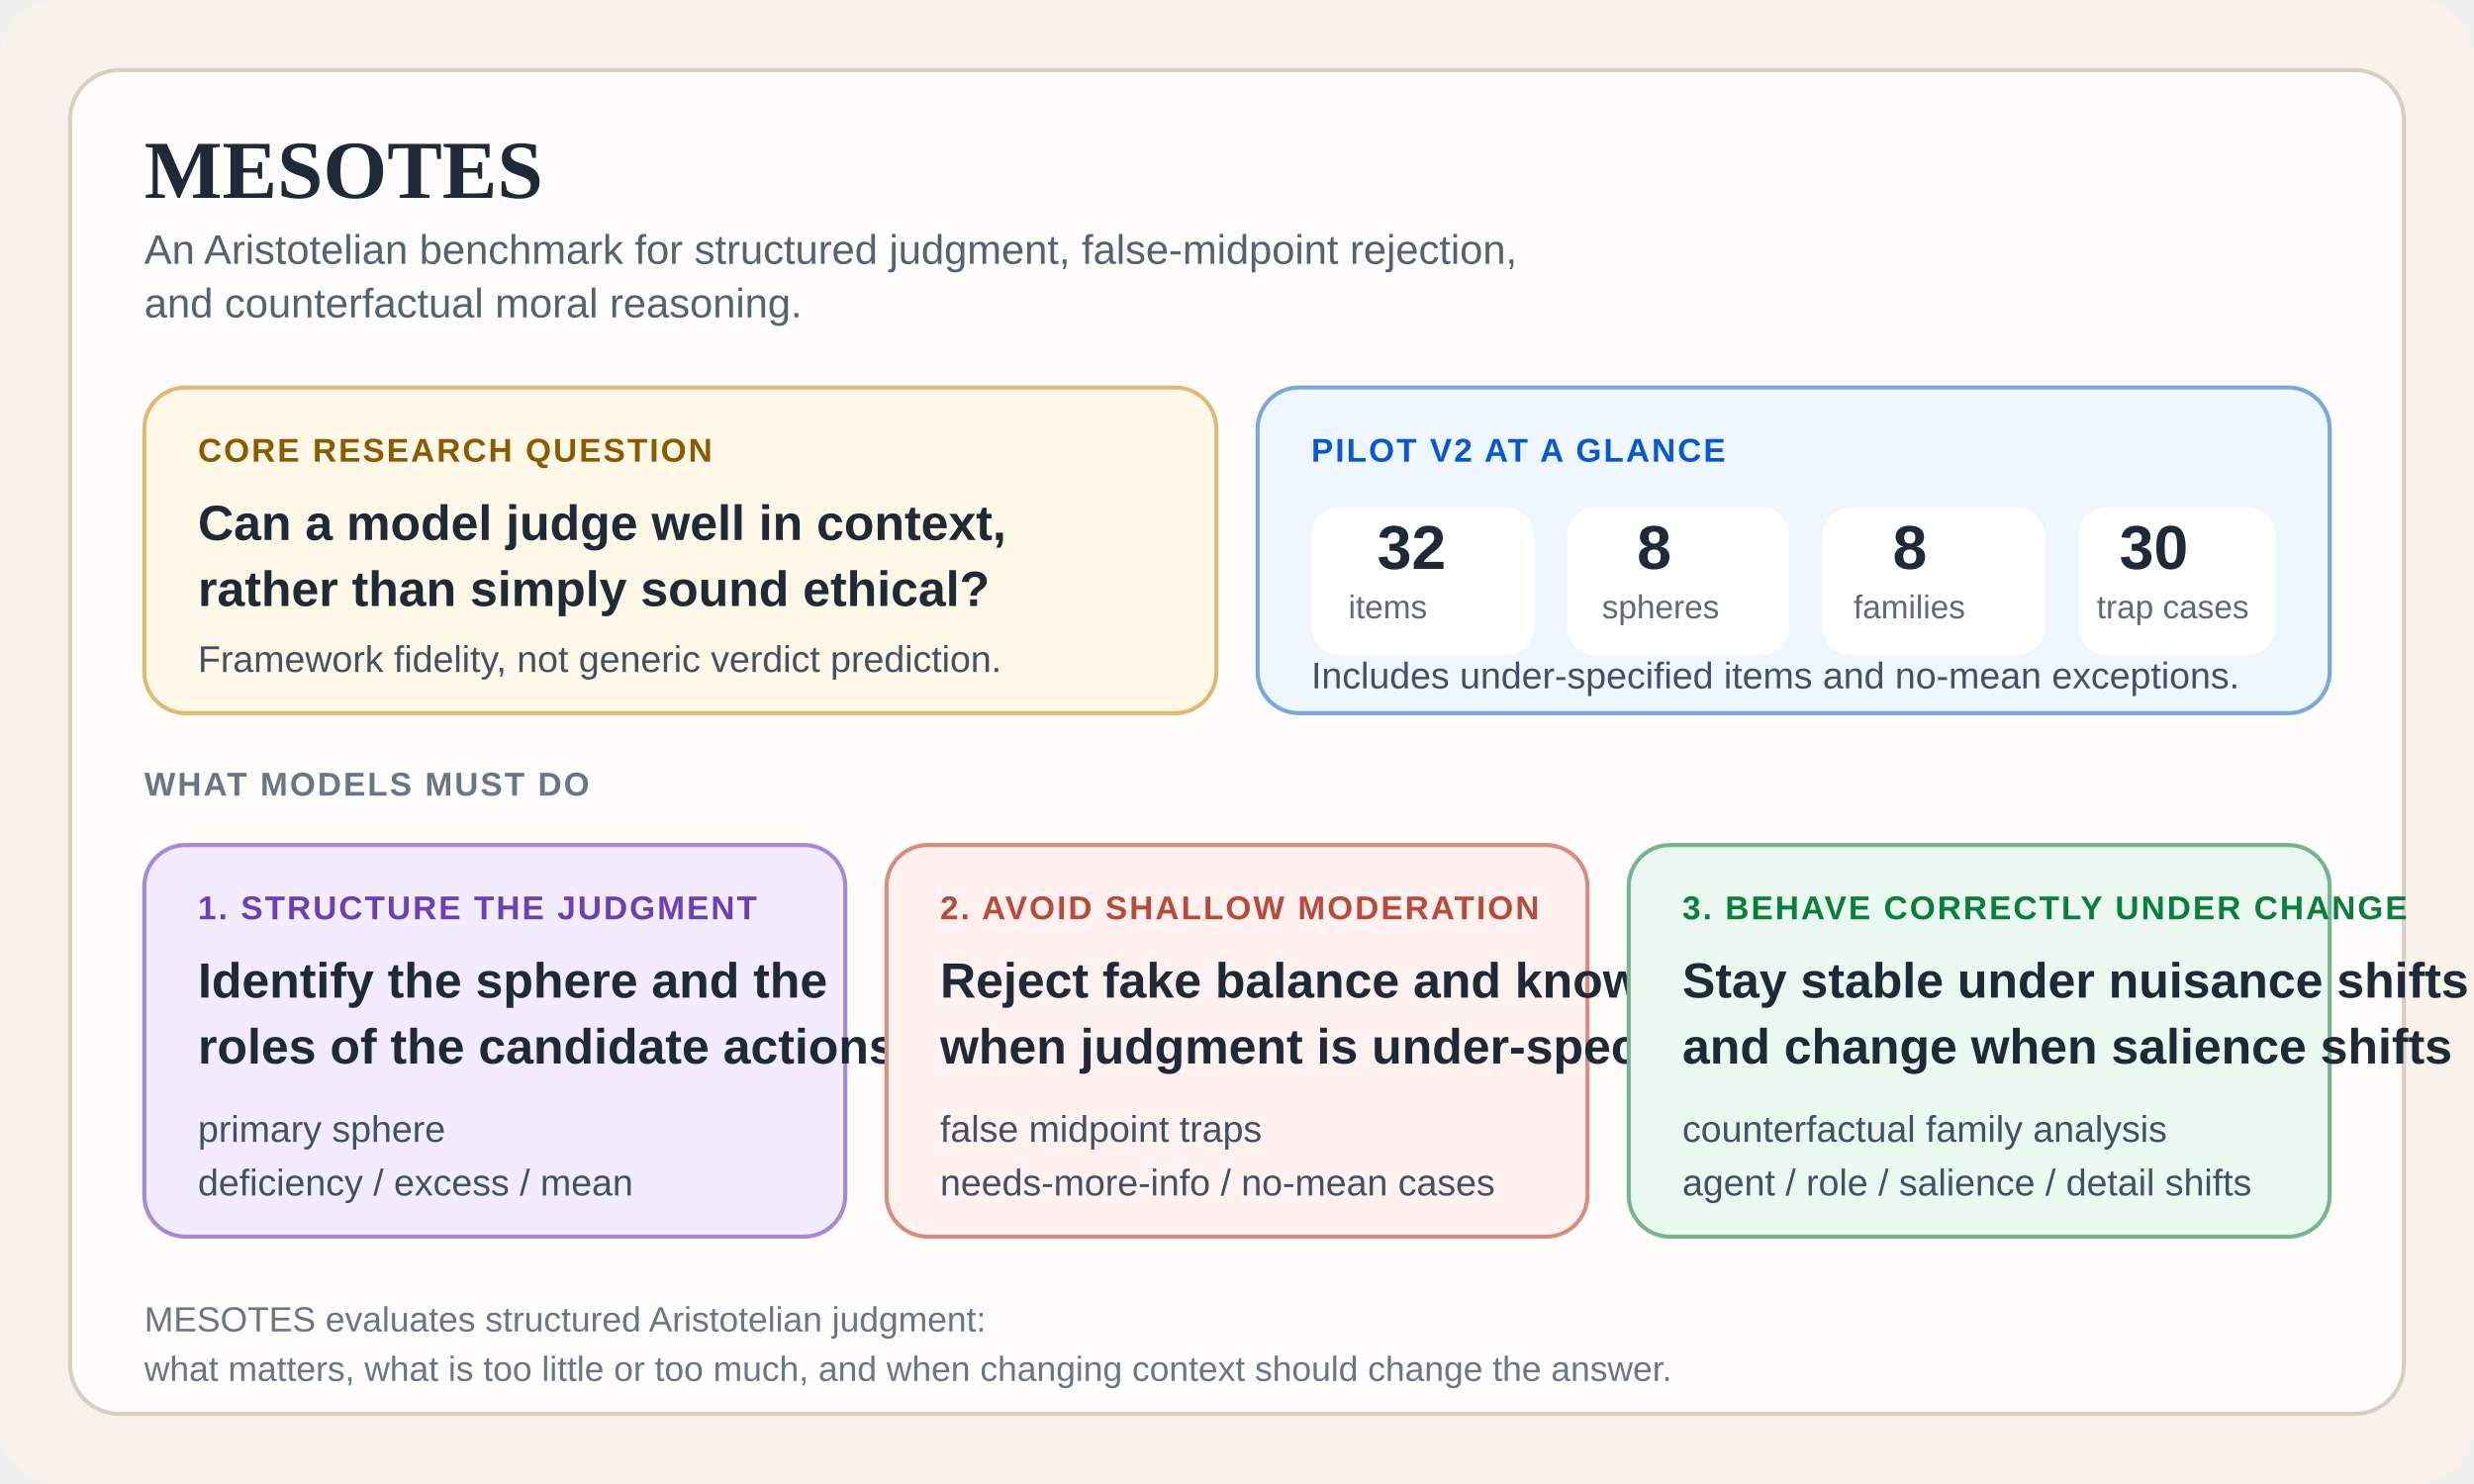
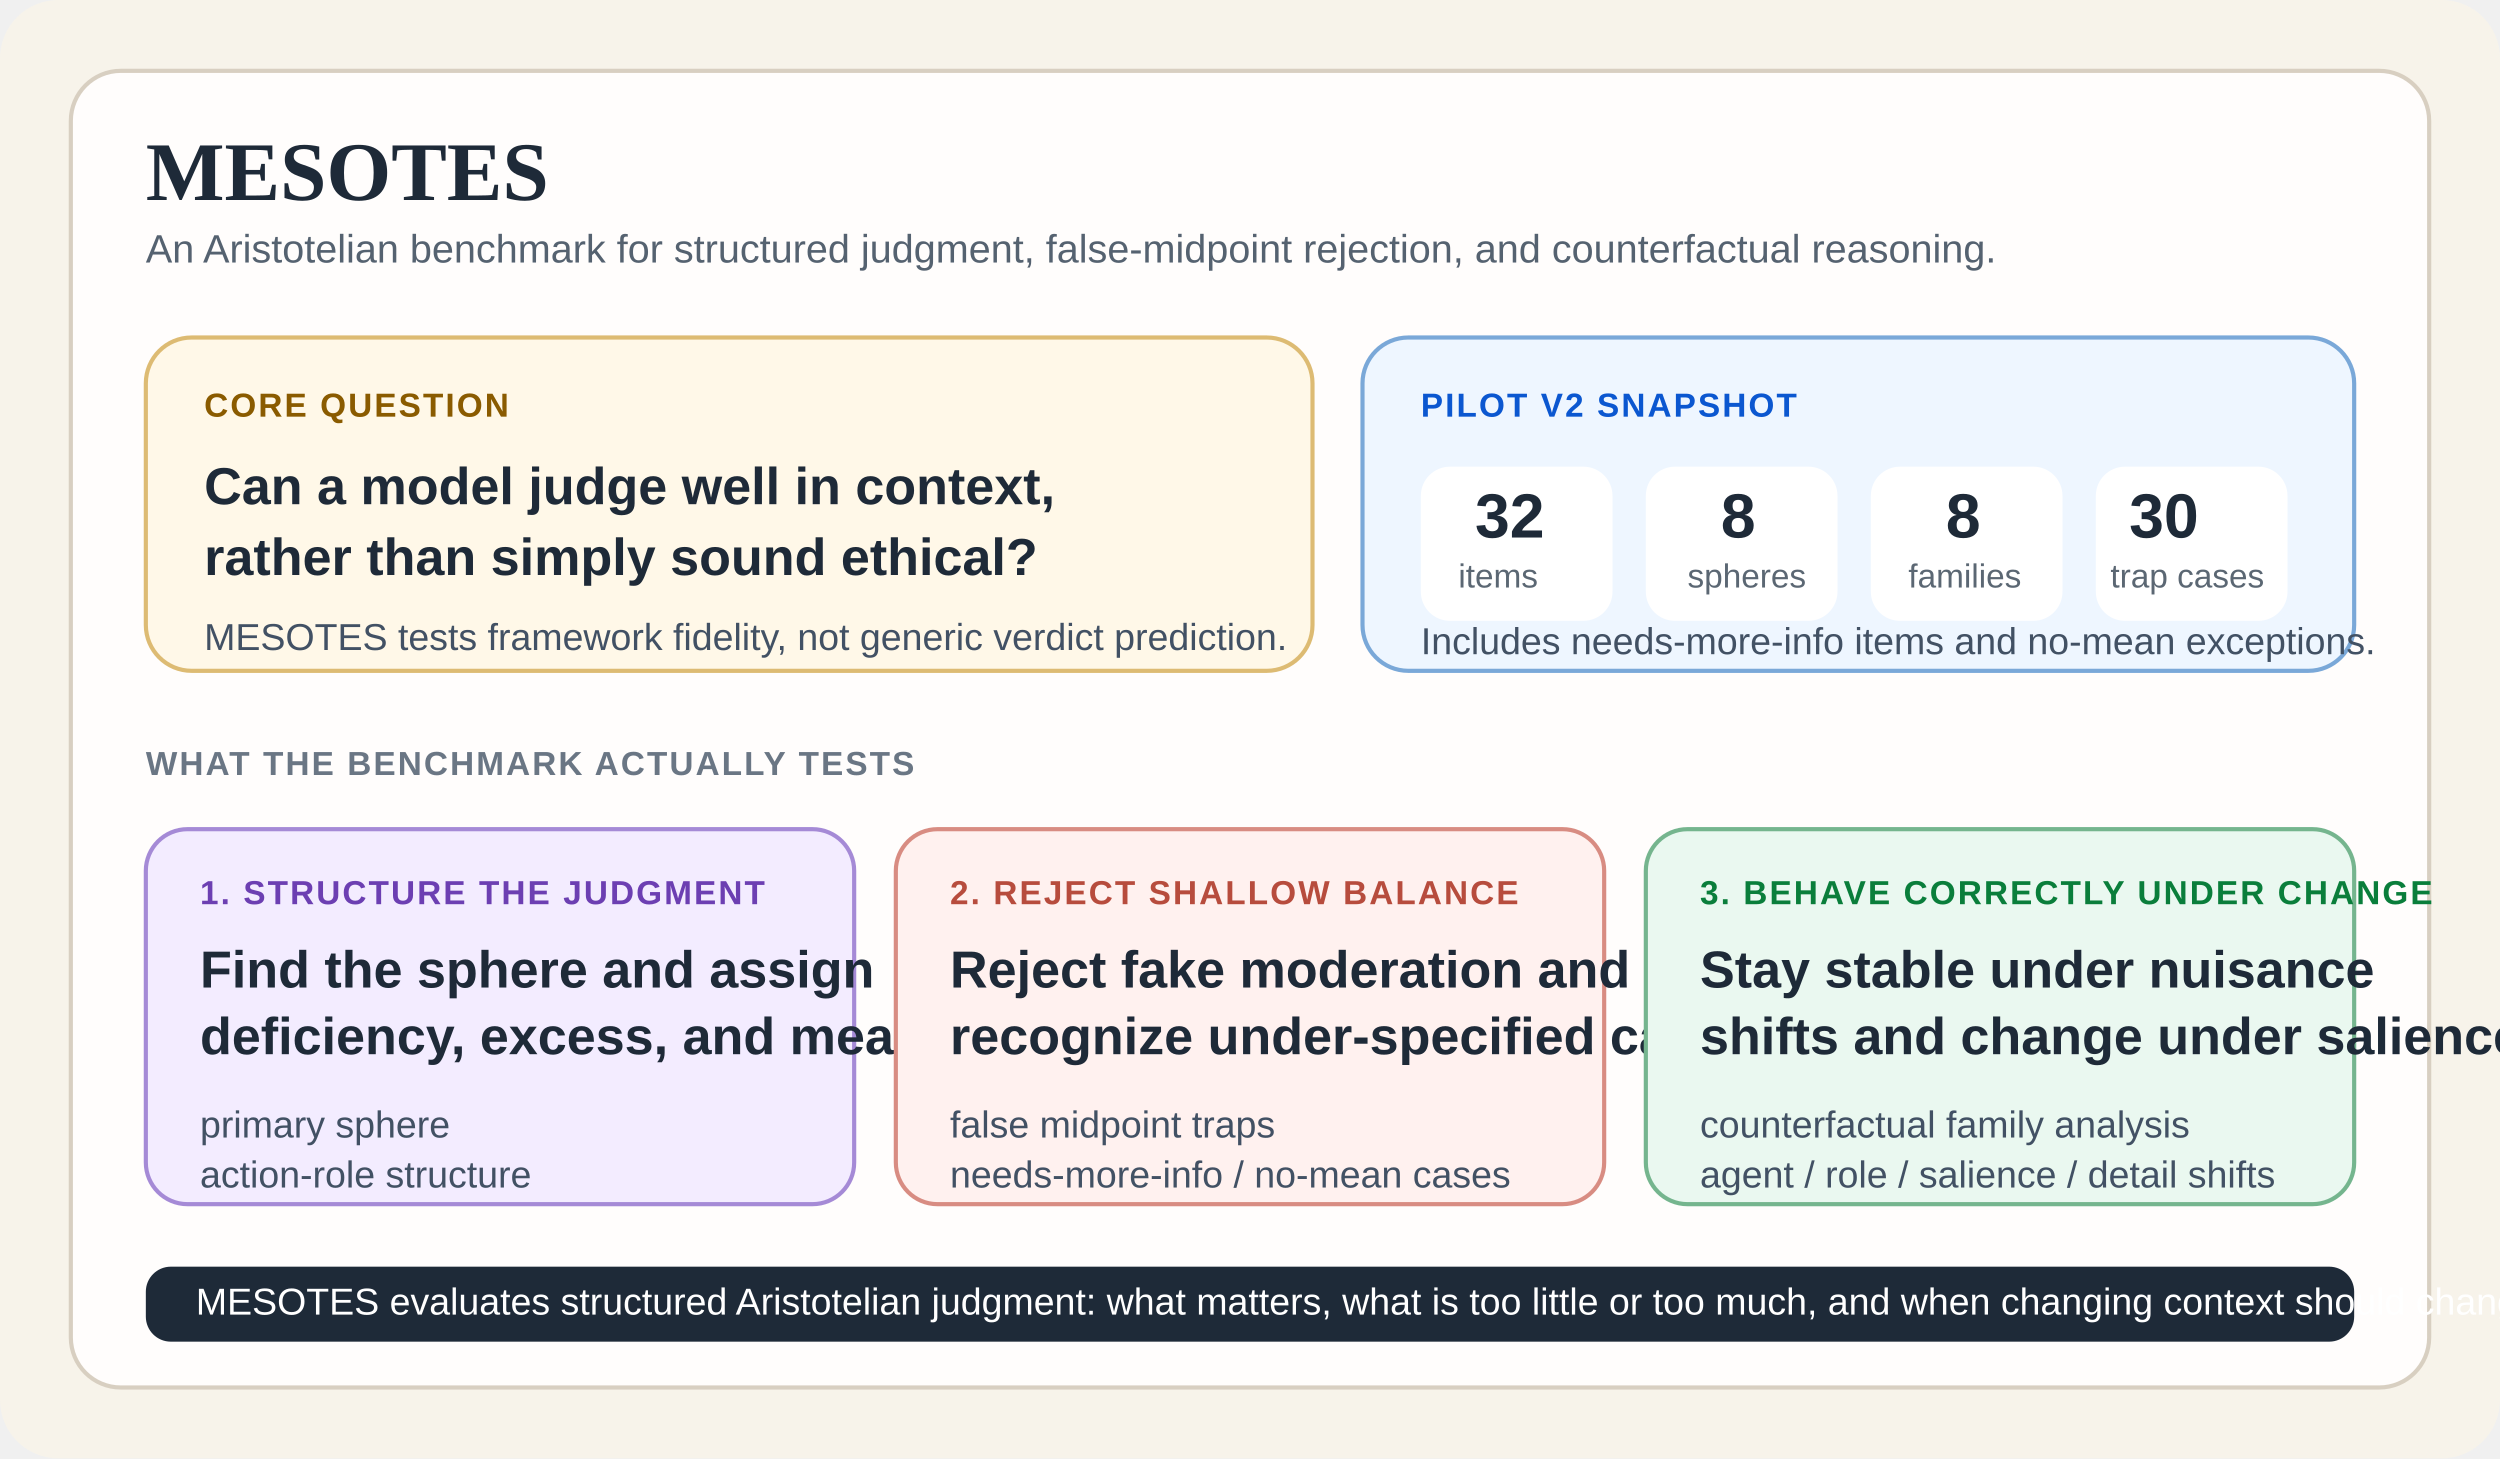
- <svg xmlns="http://www.w3.org/2000/svg" width="1200" height="720" viewBox="0 0 1200 720" fill="none" role="img" aria-labelledby="title desc">
+ <svg xmlns="http://www.w3.org/2000/svg" width="1200" height="700" viewBox="0 0 1200 700" fill="none" role="img" aria-labelledby="title desc">
  <defs>
    <style>
      .title { fill: #1E2A38; font-family: Georgia, 'Times New Roman', serif; font-size: 40px; font-weight: 700; }
-       .subtitle { fill: #556270; font-family: Arial, Helvetica, sans-serif; font-size: 20px; }
+       .subtitle { fill: #556270; font-family: Arial, Helvetica, sans-serif; font-size: 19px; }
      .label { font-family: Arial, Helvetica, sans-serif; font-size: 16px; font-weight: 700; letter-spacing: 1px; }
-       .cardtitle { fill: #1E2A38; font-family: Arial, Helvetica, sans-serif; font-size: 24px; font-weight: 700; }
+       .cardtitle { fill: #1E2A38; font-family: Arial, Helvetica, sans-serif; font-size: 25px; font-weight: 700; }
      .body { fill: #425164; font-family: Arial, Helvetica, sans-serif; font-size: 18px; }
-       .statnum { fill: #1E2A38; font-family: Arial, Helvetica, sans-serif; font-size: 30px; font-weight: 700; }
-       .statlabel { fill: #5E6A75; font-family: Arial, Helvetica, sans-serif; font-size: 16px; }
-       .footer { fill: #6A7684; font-family: Arial, Helvetica, sans-serif; font-size: 17px; }
+       .metric { fill: #1E2A38; font-family: Arial, Helvetica, sans-serif; font-size: 30px; font-weight: 700; }
+       .metriclabel { fill: #5B6773; font-family: Arial, Helvetica, sans-serif; font-size: 16px; }
+       .footer { fill: #FFFFFF; font-family: Arial, Helvetica, sans-serif; font-size: 18px; }
    </style>
  </defs>
-   <rect width="1200" height="720" rx="28" fill="#F7F3EA" />
-   <rect x="34" y="34" width="1132" height="652" rx="24" fill="#FFFDFC" stroke="#D8CFC1" stroke-width="2" />
+   <rect width="1200" height="700" rx="28" fill="#F7F3EA" />
+   <rect x="34" y="34" width="1132" height="632" rx="24" fill="#FFFDFC" stroke="#D8CFC1" stroke-width="2" />
  <text x="70" y="96" class="title">MESOTES</text>
-   <text x="70" y="128" class="subtitle">An Aristotelian benchmark for structured judgment, false-midpoint rejection,</text>
-   <text x="70" y="154" class="subtitle">and counterfactual moral reasoning.</text>
-   <rect x="70" y="188" width="520" height="158" rx="20" fill="#FFF8E8" stroke="#DDBB73" stroke-width="2" />
-   <text x="96" y="224" class="label" fill="#8A5B00">CORE RESEARCH QUESTION</text>
-   <text x="96" y="262" class="cardtitle">Can a model judge well in context,</text>
-   <text x="96" y="294" class="cardtitle">rather than simply sound ethical?</text>
-   <text x="96" y="326" class="body">Framework fidelity, not generic verdict prediction.</text>
-   <rect x="610" y="188" width="520" height="158" rx="20" fill="#EEF6FF" stroke="#7AA8D8" stroke-width="2" />
-   <text x="636" y="224" class="label" fill="#0B57D0">PILOT V2 AT A GLANCE</text>
-   <rect x="636" y="246" width="108" height="72" rx="14" fill="#FFFFFF" />
-   <rect x="760" y="246" width="108" height="72" rx="14" fill="#FFFFFF" />
-   <rect x="884" y="246" width="108" height="72" rx="14" fill="#FFFFFF" />
-   <rect x="1008" y="246" width="96" height="72" rx="14" fill="#FFFFFF" />
-   <text x="668" y="276" class="statnum">32</text>
-   <text x="654" y="300" class="statlabel">items</text>
-   <text x="794" y="276" class="statnum">8</text>
-   <text x="777" y="300" class="statlabel">spheres</text>
-   <text x="918" y="276" class="statnum">8</text>
-   <text x="899" y="300" class="statlabel">families</text>
-   <text x="1028" y="276" class="statnum">30</text>
-   <text x="1017" y="300" class="statlabel">trap cases</text>
-   <text x="636" y="334" class="body">Includes under-specified items and no-mean exceptions.</text>
-   <text x="70" y="386" class="label" fill="#6A7684">WHAT MODELS MUST DO</text>
-   <rect x="70" y="410" width="340" height="190" rx="20" fill="#F3ECFF" stroke="#A58AD6" stroke-width="2" />
-   <text x="96" y="446" class="label" fill="#6C3FB2">1. STRUCTURE THE JUDGMENT</text>
-   <text x="96" y="484" class="cardtitle">Identify the sphere and the</text>
-   <text x="96" y="516" class="cardtitle">roles of the candidate actions</text>
-   <text x="96" y="554" class="body">primary sphere</text>
-   <text x="96" y="580" class="body">deficiency / excess / mean</text>
-   <rect x="430" y="410" width="340" height="190" rx="20" fill="#FFF1EF" stroke="#D88C82" stroke-width="2" />
-   <text x="456" y="446" class="label" fill="#B74C3D">2. AVOID SHALLOW MODERATION</text>
-   <text x="456" y="484" class="cardtitle">Reject fake balance and know</text>
-   <text x="456" y="516" class="cardtitle">when judgment is under-specified</text>
-   <text x="456" y="554" class="body">false midpoint traps</text>
-   <text x="456" y="580" class="body">needs-more-info / no-mean cases</text>
-   <rect x="790" y="410" width="340" height="190" rx="20" fill="#EAF8F0" stroke="#75B58E" stroke-width="2" />
-   <text x="816" y="446" class="label" fill="#0A7E3B">3. BEHAVE CORRECTLY UNDER CHANGE</text>
-   <text x="816" y="484" class="cardtitle">Stay stable under nuisance shifts</text>
-   <text x="816" y="516" class="cardtitle">and change when salience shifts</text>
-   <text x="816" y="554" class="body">counterfactual family analysis</text>
-   <text x="816" y="580" class="body">agent / role / salience / detail shifts</text>
-   <text x="70" y="646" class="footer">MESOTES evaluates structured Aristotelian judgment:</text>
-   <text x="70" y="670" class="footer">what matters, what is too little or too much, and when changing context should change the answer.</text>
+   <text x="70" y="126" class="subtitle">An Aristotelian benchmark for structured judgment, false-midpoint rejection, and counterfactual reasoning.</text>
+   <rect x="70" y="162" width="560" height="160" rx="22" fill="#FFF8E8" stroke="#DDBB73" stroke-width="2" />
+   <text x="98" y="200" class="label" fill="#8A5B00">CORE QUESTION</text>
+   <text x="98" y="242" class="cardtitle">Can a model judge well in context,</text>
+   <text x="98" y="276" class="cardtitle">rather than simply sound ethical?</text>
+   <text x="98" y="312" class="body">MESOTES tests framework fidelity, not generic verdict prediction.</text>
+   <rect x="654" y="162" width="476" height="160" rx="22" fill="#EEF6FF" stroke="#7AA8D8" stroke-width="2" />
+   <text x="682" y="200" class="label" fill="#0B57D0">PILOT V2 SNAPSHOT</text>
+   <rect x="682" y="224" width="92" height="74" rx="14" fill="#FFFFFF" />
+   <rect x="790" y="224" width="92" height="74" rx="14" fill="#FFFFFF" />
+   <rect x="898" y="224" width="92" height="74" rx="14" fill="#FFFFFF" />
+   <rect x="1006" y="224" width="92" height="74" rx="14" fill="#FFFFFF" />
+   <text x="708" y="258" class="metric">32</text>
+   <text x="700" y="282" class="metriclabel">items</text>
+   <text x="826" y="258" class="metric">8</text>
+   <text x="810" y="282" class="metriclabel">spheres</text>
+   <text x="934" y="258" class="metric">8</text>
+   <text x="916" y="282" class="metriclabel">families</text>
+   <text x="1022" y="258" class="metric">30</text>
+   <text x="1013" y="282" class="metriclabel">trap cases</text>
+   <text x="682" y="314" class="body">Includes needs-more-info items and no-mean exceptions.</text>
+   <text x="70" y="372" class="label" fill="#6A7684">WHAT THE BENCHMARK ACTUALLY TESTS</text>
+   <rect x="70" y="398" width="340" height="180" rx="20" fill="#F3ECFF" stroke="#A58AD6" stroke-width="2" />
+   <text x="96" y="434" class="label" fill="#6C3FB2">1. STRUCTURE THE JUDGMENT</text>
+   <text x="96" y="474" class="cardtitle">Find the sphere and assign</text>
+   <text x="96" y="506" class="cardtitle">deficiency, excess, and mean</text>
+   <text x="96" y="546" class="body">primary sphere</text>
+   <text x="96" y="570" class="body">action-role structure</text>
+   <rect x="430" y="398" width="340" height="180" rx="20" fill="#FFF1EF" stroke="#D88C82" stroke-width="2" />
+   <text x="456" y="434" class="label" fill="#B74C3D">2. REJECT SHALLOW BALANCE</text>
+   <text x="456" y="474" class="cardtitle">Reject fake moderation and</text>
+   <text x="456" y="506" class="cardtitle">recognize under-specified cases</text>
+   <text x="456" y="546" class="body">false midpoint traps</text>
+   <text x="456" y="570" class="body">needs-more-info / no-mean cases</text>
+   <rect x="790" y="398" width="340" height="180" rx="20" fill="#EAF8F0" stroke="#75B58E" stroke-width="2" />
+   <text x="816" y="434" class="label" fill="#0A7E3B">3. BEHAVE CORRECTLY UNDER CHANGE</text>
+   <text x="816" y="474" class="cardtitle">Stay stable under nuisance</text>
+   <text x="816" y="506" class="cardtitle">shifts and change under salience</text>
+   <text x="816" y="546" class="body">counterfactual family analysis</text>
+   <text x="816" y="570" class="body">agent / role / salience / detail shifts</text>
+   <rect x="70" y="608" width="1060" height="36" rx="12" fill="#1E2A38" />
+   <text x="94" y="631" class="footer">MESOTES evaluates structured Aristotelian judgment: what matters, what is too little or too much, and when changing context should change the answer.</text>
</svg>
